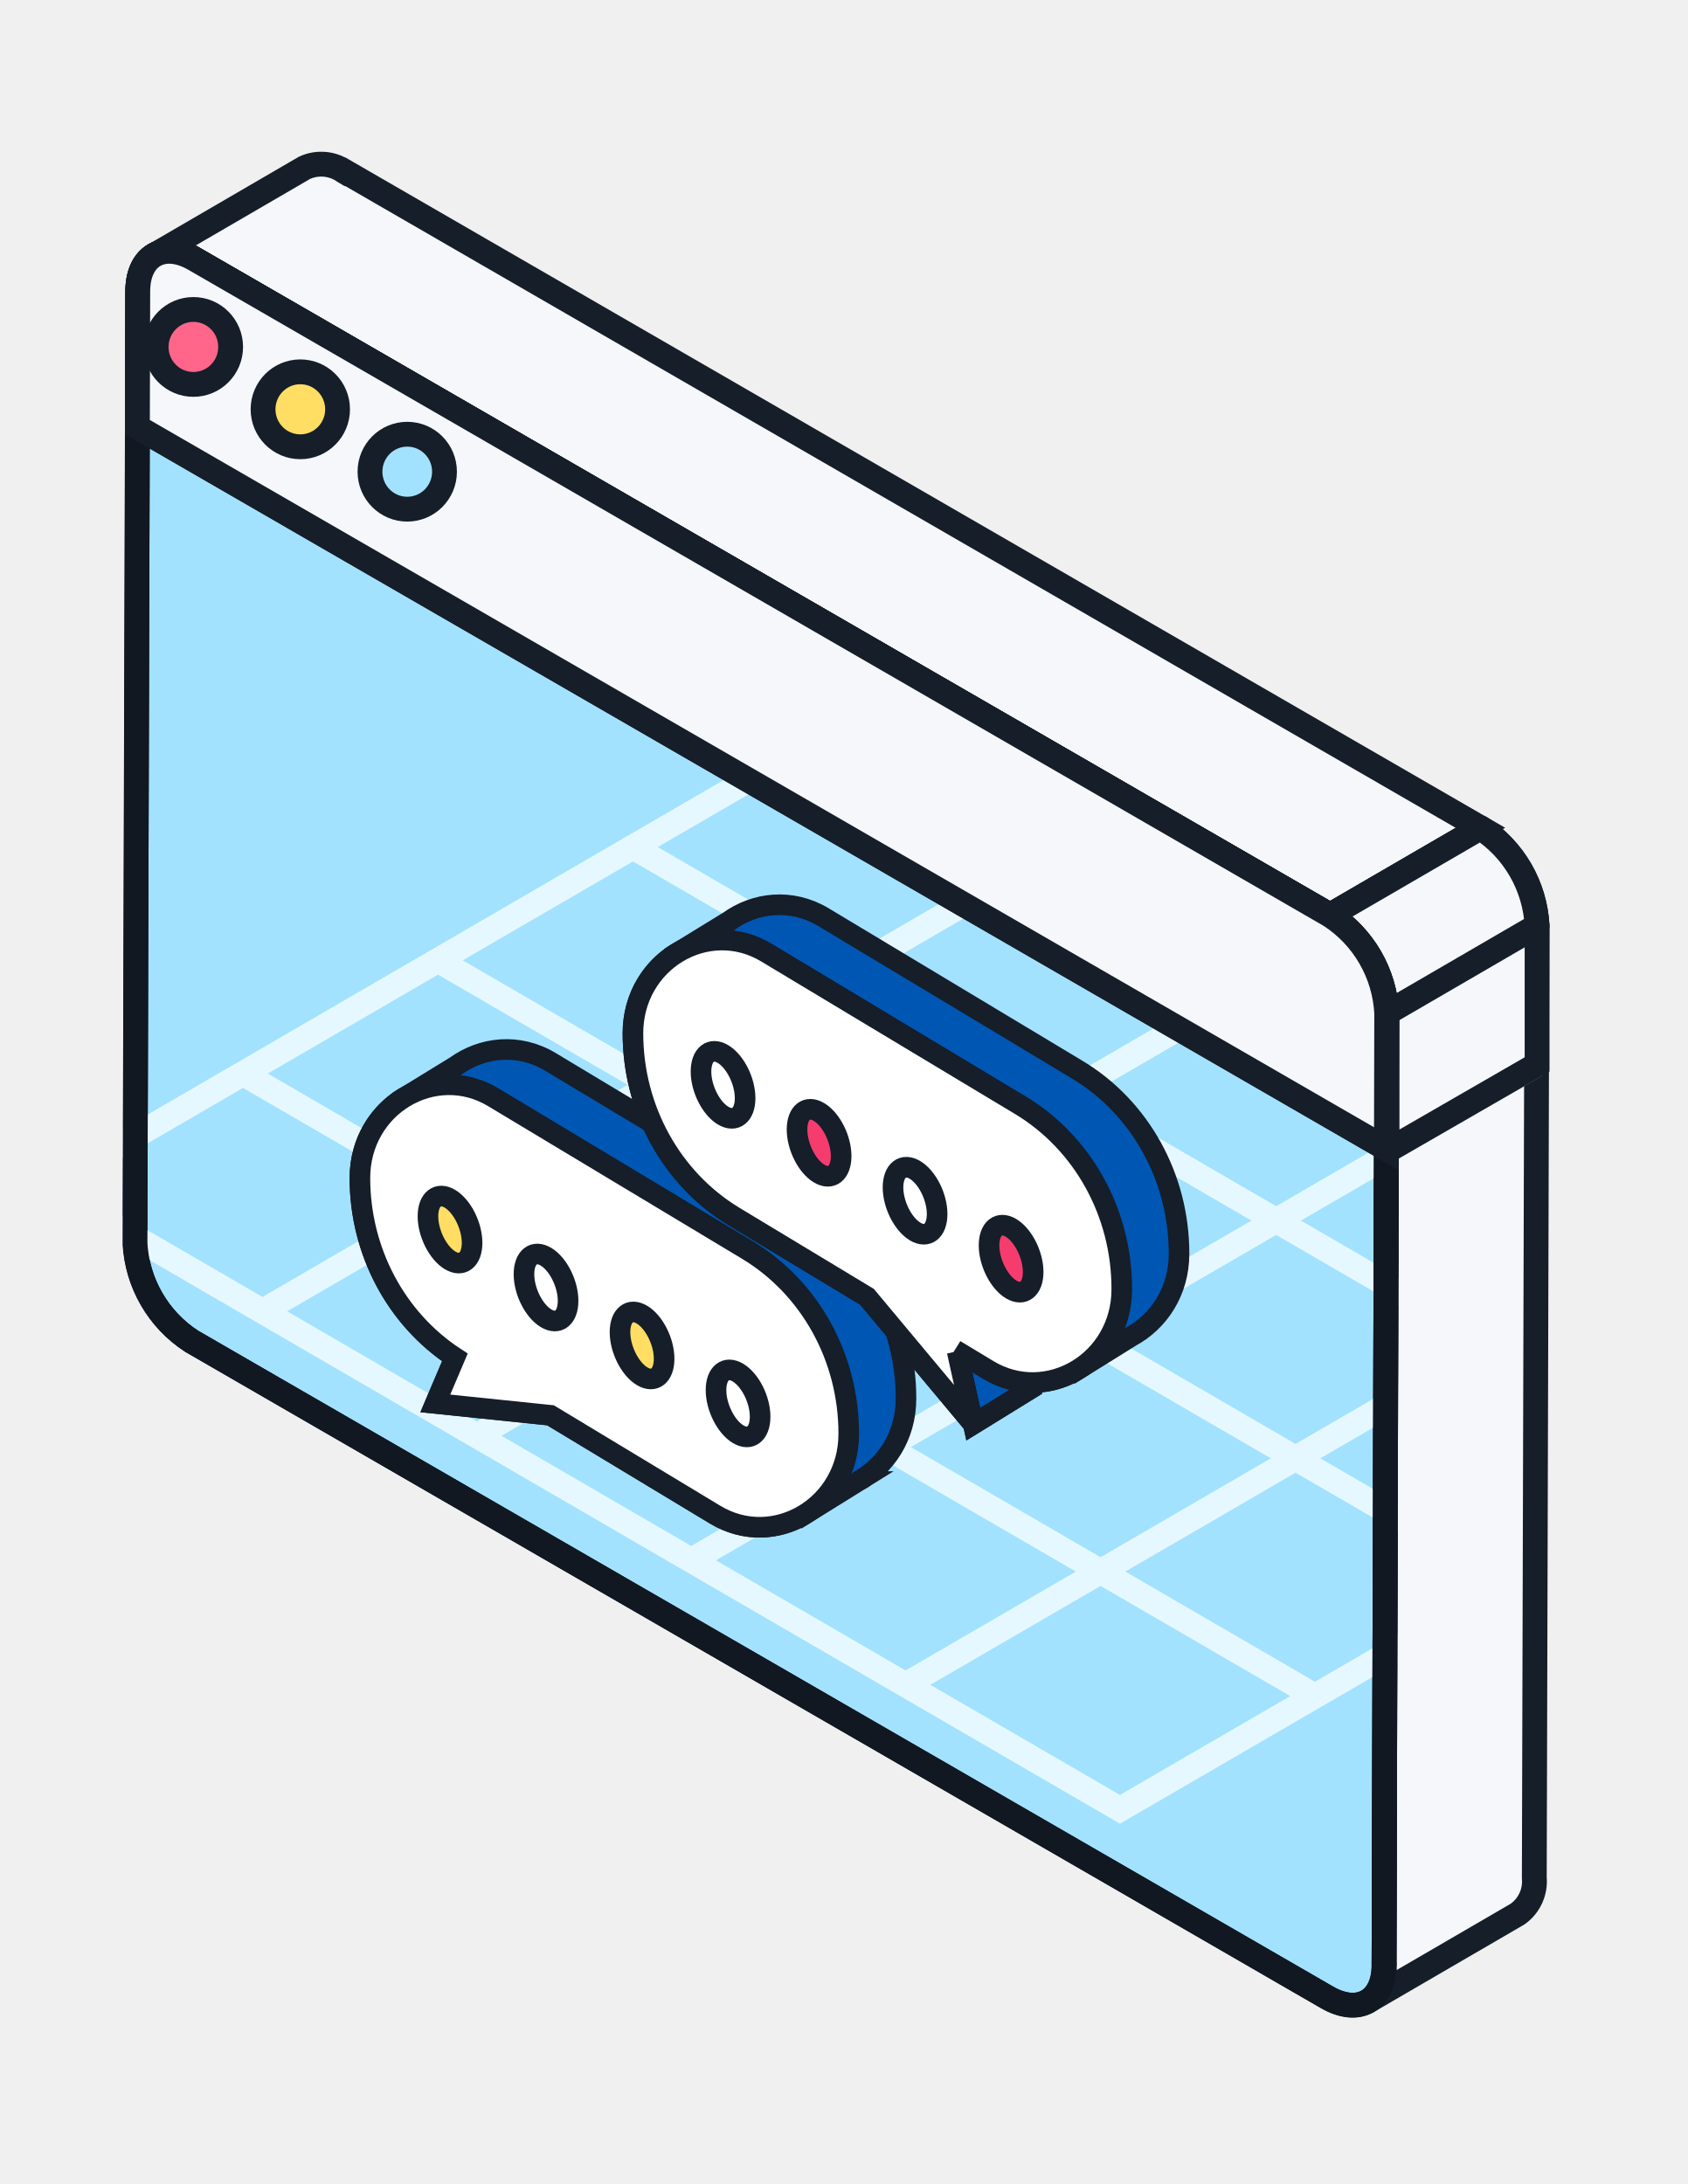
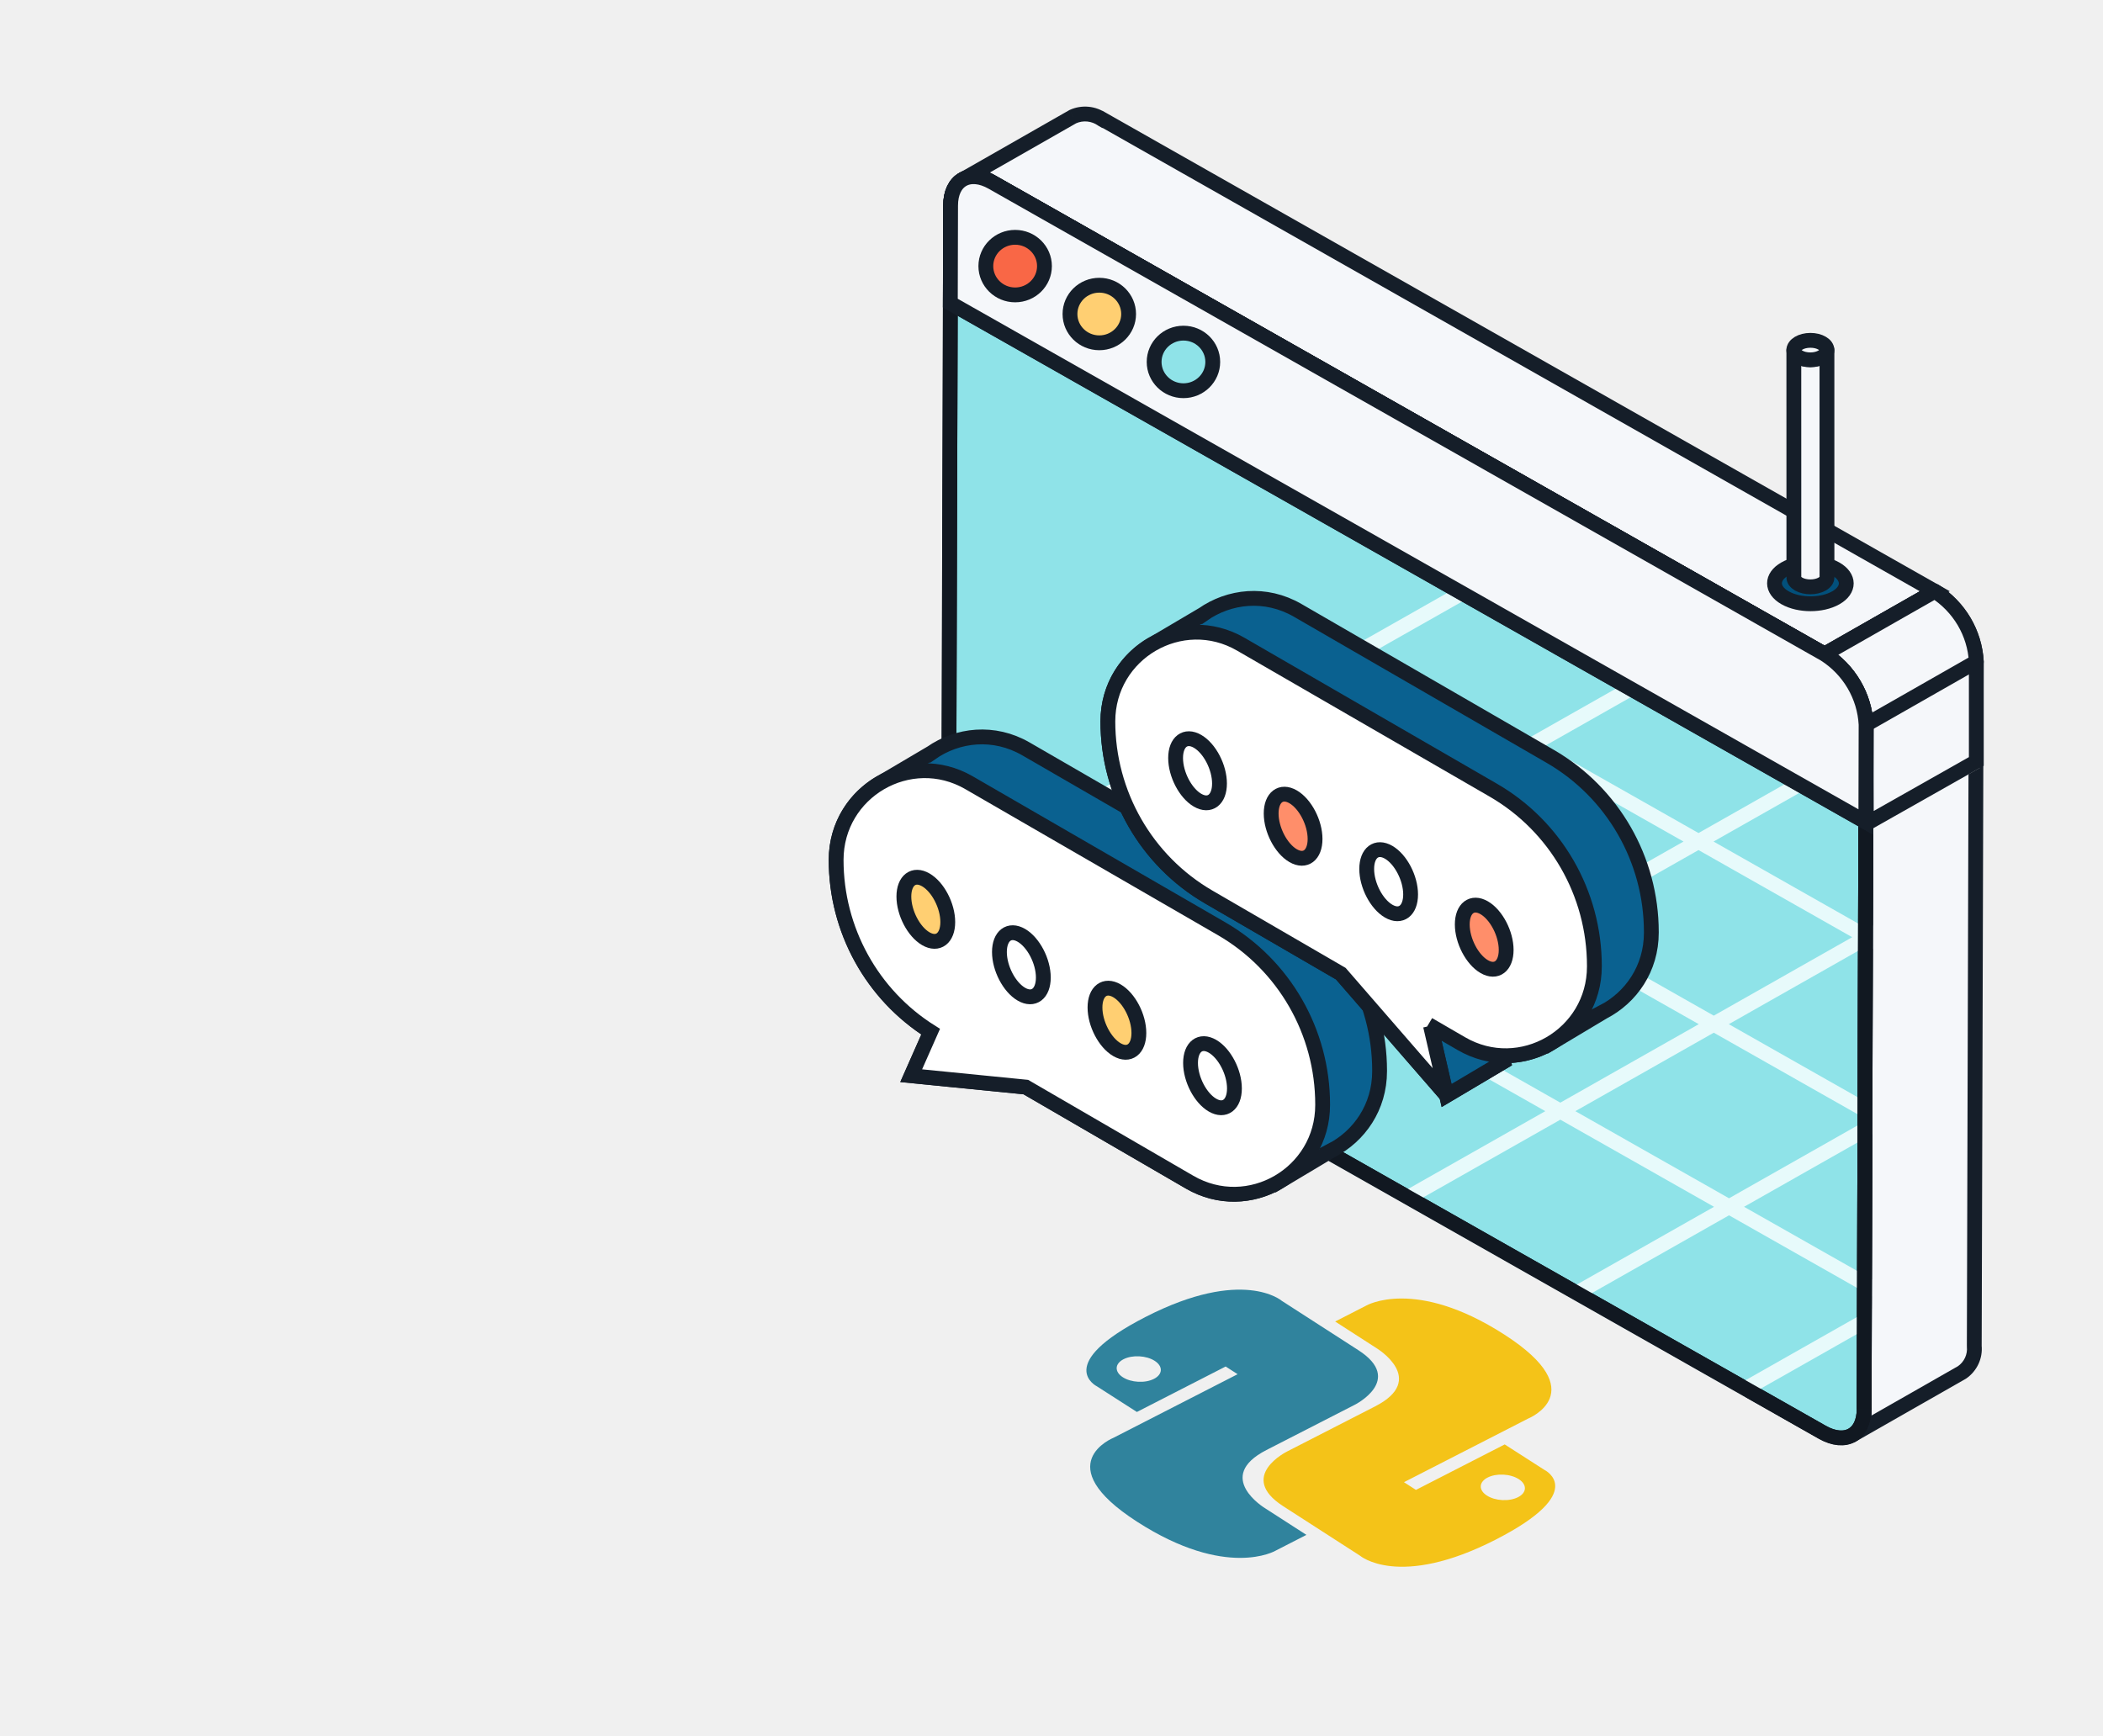
- <svg xmlns="http://www.w3.org/2000/svg" width="68" height="88" viewBox="0 0 68 88" fill="none">
-   <g clip-path="url(#clip0_1_131)">
-     <path fill-rule="evenodd" clip-rule="evenodd" d="M61.921 37.302L55.863 40.823L55.756 79.179L55.771 79.173L55.761 79.179C55.787 79.46 55.74 79.743 55.623 79.999C55.506 80.256 55.324 80.477 55.095 80.641L61.148 77.12C61.378 76.955 61.56 76.733 61.677 76.475C61.794 76.218 61.841 75.934 61.814 75.652L61.814 75.652L61.921 37.302Z" fill="#F5F7FA" />
-     <path d="M55.863 40.823L55.612 40.391C55.458 40.48 55.364 40.644 55.363 40.822L55.863 40.823ZM61.921 37.302L62.421 37.303C62.422 37.124 62.326 36.958 62.171 36.869C62.016 36.779 61.825 36.779 61.67 36.87L61.921 37.302ZM55.756 79.179L55.256 79.178C55.255 79.343 55.337 79.498 55.473 79.591C55.609 79.685 55.783 79.705 55.937 79.645L55.756 79.179ZM55.771 79.173L56.023 79.605C56.248 79.474 56.335 79.191 56.222 78.956C56.108 78.721 55.833 78.613 55.59 78.707L55.771 79.173ZM55.761 79.179L55.509 78.747C55.341 78.845 55.245 79.032 55.263 79.226L55.761 79.179ZM55.623 79.999L55.168 79.792L55.168 79.792L55.623 79.999ZM55.095 80.641L54.804 80.235C54.587 80.391 54.53 80.689 54.675 80.913C54.82 81.137 55.116 81.208 55.346 81.074L55.095 80.641ZM61.148 77.12L61.399 77.552C61.413 77.544 61.426 77.535 61.439 77.526L61.148 77.12ZM61.677 76.475L61.222 76.269L61.222 76.269L61.677 76.475ZM61.814 75.652L61.508 75.257C61.372 75.362 61.299 75.529 61.316 75.701L61.814 75.652ZM61.814 75.652L62.12 76.048C62.242 75.953 62.313 75.808 62.314 75.654L61.814 75.652ZM56.114 41.256L62.172 37.734L61.67 36.87L55.612 40.391L56.114 41.256ZM56.256 79.18L56.363 40.825L55.363 40.822L55.256 79.178L56.256 79.18ZM55.59 78.707L55.575 78.713L55.937 79.645L55.952 79.639L55.59 78.707ZM56.013 79.611L56.023 79.605L55.519 78.741L55.509 78.747L56.013 79.611ZM56.078 80.206C56.231 79.87 56.293 79.5 56.259 79.132L55.263 79.226C55.281 79.42 55.248 79.615 55.168 79.792L56.078 80.206ZM55.386 81.048C55.686 80.833 55.925 80.543 56.078 80.206L55.168 79.792C55.087 79.969 54.962 80.122 54.804 80.235L55.386 81.048ZM60.896 76.688L54.843 80.209L55.346 81.074L61.399 77.552L60.896 76.688ZM61.222 76.269C61.141 76.446 61.015 76.6 60.856 76.713L61.439 77.526C61.74 77.311 61.979 77.019 62.132 76.682L61.222 76.269ZM61.316 75.701C61.335 75.895 61.302 76.091 61.222 76.269L62.132 76.682C62.285 76.344 62.347 75.973 62.311 75.604L61.316 75.701ZM61.508 75.257L61.508 75.257L62.12 76.048L62.12 76.048L61.508 75.257ZM61.421 37.3L61.314 75.651L62.314 75.654L62.421 37.303L61.421 37.3Z" fill="#151E29" />
-     <path fill-rule="evenodd" clip-rule="evenodd" d="M12.274 6.758L6.222 10.28C6.48 10.163 6.764 10.116 7.046 10.145C7.328 10.173 7.598 10.275 7.827 10.441L9.796 11.569L53.586 36.877L59.644 33.355L13.902 6.914L13.889 6.922L13.886 6.92C13.655 6.753 13.385 6.65 13.102 6.622C12.819 6.593 12.533 6.64 12.274 6.758Z" fill="#F5F7FA" />
-     <path d="M6.222 10.28L5.97 9.848L6.428 10.735L6.222 10.28ZM12.274 6.758L12.067 6.303L12.044 6.314L12.023 6.326L12.274 6.758ZM7.046 10.145L6.996 10.642L6.996 10.642L7.046 10.145ZM7.827 10.441L7.535 10.847L7.556 10.862L7.579 10.875L7.827 10.441ZM9.796 11.569L10.046 11.136L10.045 11.136L9.796 11.569ZM53.586 36.877L53.336 37.31L53.587 37.455L53.837 37.309L53.586 36.877ZM59.644 33.355L59.895 33.788L60.641 33.354L59.894 32.923L59.644 33.355ZM13.902 6.914L14.152 6.481L13.901 6.336L13.65 6.482L13.902 6.914ZM13.889 6.922L13.634 7.352L13.886 7.502L14.141 7.354L13.889 6.922ZM13.886 6.92L13.592 7.325L13.611 7.338L13.63 7.35L13.886 6.92ZM6.473 10.712L12.526 7.19L12.023 6.326L5.97 9.848L6.473 10.712ZM7.096 9.647C6.727 9.61 6.354 9.671 6.016 9.824L6.428 10.735C6.606 10.655 6.802 10.623 6.996 10.642L7.096 9.647ZM8.12 10.036C7.819 9.818 7.466 9.684 7.096 9.647L6.996 10.642C7.19 10.662 7.376 10.732 7.535 10.847L8.12 10.036ZM10.045 11.136L8.076 10.007L7.579 10.875L9.548 12.003L10.045 11.136ZM53.836 36.444L10.046 11.136L9.546 12.002L53.336 37.31L53.836 36.444ZM59.393 32.923L53.335 36.445L53.837 37.309L59.895 33.788L59.393 32.923ZM13.652 7.347L59.394 33.788L59.894 32.923L14.152 6.481L13.652 7.347ZM14.141 7.354L14.154 7.346L13.65 6.482L13.637 6.49L14.141 7.354ZM13.63 7.35L13.634 7.352L14.144 6.492L14.141 6.49L13.63 7.35ZM13.052 7.119C13.247 7.139 13.433 7.21 13.592 7.325L14.179 6.515C13.877 6.296 13.522 6.161 13.152 6.124L13.052 7.119ZM12.482 7.213C12.66 7.132 12.857 7.1 13.052 7.119L13.152 6.124C12.781 6.087 12.406 6.149 12.067 6.303L12.482 7.213Z" fill="#151E29" />
-     <path d="M53.586 36.877C54.251 37.307 54.804 37.889 55.201 38.575C55.598 39.261 55.827 40.032 55.868 40.824L55.761 79.179C55.761 80.631 54.73 81.212 53.462 80.48L7.72 54.044C7.056 53.613 6.503 53.031 6.107 52.345C5.71 51.659 5.481 50.889 5.438 50.098L5.55 11.748C5.55 10.296 6.582 9.71 7.844 10.441L53.586 36.877Z" fill="#A3E2FF" stroke="#151E29" />
-     <mask id="mask0_1_131" style="mask-type:alpha" maskUnits="userSpaceOnUse" x="4" y="9" width="53" height="73">
-       <path d="M53.586 36.877C54.251 37.307 54.804 37.889 55.201 38.575C55.598 39.261 55.827 40.032 55.868 40.823L55.761 79.179C55.761 80.631 54.73 81.211 53.462 80.48L7.72 54.044C7.056 53.613 6.503 53.03 6.107 52.345C5.71 51.659 5.481 50.889 5.438 50.098L5.55 11.748C5.55 10.296 6.581 9.71 7.844 10.441L53.586 36.877Z" fill="#F5F7FA" stroke="black" />
-     </mask>
-     <g mask="url(#mask0_1_131)">
-       <path d="M49.853 30.021L10.572 52.836M58.49 35.038L19.209 57.853M67.127 40.055L27.846 62.87M75.765 45.071L36.484 67.886M76.546 54.651L33.359 29.567M68.69 59.214L25.503 34.13M60.834 63.777L17.647 38.694M52.977 68.34L9.791 43.257M41.215 25.005L1.935 47.819L45.121 72.903L84.402 50.088L41.215 25.005Z" stroke="#E6F8FF" />
-       <path d="M53.586 36.877C54.251 37.307 54.804 37.889 55.201 38.575C55.598 39.261 55.827 40.032 55.868 40.823L55.761 79.179C55.761 80.631 54.73 81.211 53.462 80.48L7.72 54.044C7.056 53.613 6.503 53.03 6.107 52.345C5.71 51.659 5.481 50.889 5.438 50.098L5.55 11.748C5.55 10.296 6.581 9.71 7.844 10.441L53.586 36.877Z" stroke="#151E29" />
-       <path d="M53.586 36.877C54.251 37.307 54.804 37.889 55.201 38.575C55.598 39.261 55.827 40.032 55.868 40.823L55.761 79.179C55.761 80.631 54.73 81.211 53.462 80.48L7.72 54.044C7.056 53.613 6.503 53.03 6.107 52.345C5.71 51.659 5.481 50.889 5.438 50.098L5.55 11.748C5.55 10.296 6.581 9.71 7.844 10.441L53.586 36.877Z" stroke="black" stroke-opacity="0.2" />
-     </g>
-     <path d="M55.882 46.377L61.916 42.89" stroke="#F5F7FA" />
-     <path d="M61.926 42.891L55.882 46.377L55.868 40.824C55.827 40.032 55.598 39.261 55.202 38.575C54.805 37.889 54.251 37.307 53.586 36.877L59.644 33.356C60.309 33.786 60.862 34.369 61.258 35.054C61.655 35.74 61.884 36.511 61.926 37.302V42.891Z" fill="#F5F7FA" />
-     <path d="M55.882 46.377L55.382 46.378L55.384 47.242L56.132 46.81L55.882 46.377ZM61.926 42.891L62.176 43.324L62.426 43.179V42.891H61.926ZM53.586 36.877L53.335 36.445C53.184 36.532 53.09 36.692 53.086 36.865C53.082 37.039 53.168 37.203 53.314 37.297L53.586 36.877ZM59.644 33.356L59.916 32.936C59.758 32.834 59.556 32.829 59.393 32.923L59.644 33.356ZM61.258 35.054L61.691 34.804L61.691 34.804L61.258 35.054ZM61.926 37.302H62.426C62.426 37.293 62.426 37.284 62.426 37.275L61.926 37.302ZM55.868 40.824L56.368 40.822C56.368 40.814 56.368 40.806 56.368 40.797L55.868 40.824ZM55.202 38.575L55.634 38.325L55.634 38.325L55.202 38.575ZM56.132 46.81L62.176 43.324L61.677 42.457L55.632 45.944L56.132 46.81ZM53.837 37.31L59.895 33.788L59.393 32.923L53.335 36.445L53.837 37.31ZM59.372 33.775C59.97 34.163 60.468 34.687 60.826 35.305L61.691 34.804C61.255 34.05 60.647 33.41 59.916 32.936L59.372 33.775ZM60.826 35.305C61.183 35.922 61.389 36.616 61.427 37.329L62.426 37.275C62.379 36.405 62.127 35.558 61.691 34.804L60.826 35.305ZM56.368 40.797C56.322 39.927 56.071 39.08 55.634 38.325L54.769 38.826C55.126 39.443 55.332 40.137 55.369 40.85L56.368 40.797ZM55.634 38.325C55.198 37.571 54.589 36.931 53.857 36.458L53.314 37.297C53.913 37.684 54.411 38.208 54.769 38.826L55.634 38.325ZM55.368 40.825L55.382 46.378L56.382 46.376L56.368 40.822L55.368 40.825ZM61.426 37.302V42.891H62.426V37.302H61.426Z" fill="#151E29" />
-     <path d="M53.586 36.877L59.644 33.356C60.309 33.786 60.862 34.369 61.258 35.054C61.655 35.74 61.884 36.511 61.926 37.302L55.868 40.824C55.827 40.032 55.598 39.261 55.202 38.575C54.805 37.889 54.251 37.307 53.586 36.877Z" fill="#F5F7FA" stroke="#151E29" stroke-linejoin="round" />
-     <path d="M55.869 40.824L55.761 79.179" stroke="#151E29" />
-     <path d="M55.869 40.824L55.761 79.179" stroke="black" stroke-opacity="0.2" />
-     <path d="M55.201 38.576C54.804 37.89 54.251 37.308 53.586 36.878L7.844 10.441C6.582 9.71 5.55 10.296 5.55 11.748L5.536 17.21L55.855 46.286L55.868 40.824C55.827 40.032 55.598 39.262 55.201 38.576Z" stroke="#151E29" />
-     <path d="M55.201 38.576C54.804 37.89 54.251 37.308 53.586 36.878L7.844 10.441C6.582 9.71 5.55 10.296 5.55 11.748L5.536 17.21L55.855 46.286L55.868 40.824C55.827 40.032 55.598 39.262 55.201 38.576Z" fill="#F5F7FA" stroke="#151E29" />
-     <ellipse cx="7.791" cy="13.979" rx="1.501" ry="1.51" fill="#FF668A" stroke="#151E29" />
-     <ellipse cx="12.099" cy="16.492" rx="1.501" ry="1.51" fill="#FFDE63" stroke="#151E29" />
-     <ellipse cx="16.407" cy="19.006" rx="1.501" ry="1.51" fill="#A3E2FF" stroke="#151E29" />
-     <path d="M14.5 47.465C14.5 45.958 15.315 44.747 16.434 44.138L16.433 44.137L18.337 42.969L18.338 42.97C19.413 42.186 20.885 42.01 22.183 42.79L32.406 48.936C34.939 50.458 36.5 53.279 36.5 56.333V56.359C36.5 57.874 35.676 59.09 34.548 59.696L34.549 59.696L32.352 61.062L32.349 61.059C31.31 61.663 29.988 61.741 28.811 61.03L22.178 57.027L17.538 56.547L18.326 54.694C15.951 53.138 14.5 50.41 14.5 47.465Z" fill="#0056B3" stroke="#151E29" stroke-width="0.83" />
-     <path d="M19.877 44.213L30.101 50.359C32.633 51.881 34.194 54.702 34.194 57.756V57.781C34.194 60.669 31.204 62.474 28.811 61.03L22.179 57.027L17.538 56.547L18.326 54.694C15.951 53.138 14.5 50.41 14.5 47.465C14.5 44.58 17.485 42.775 19.877 44.213Z" fill="white" stroke="#151E29" stroke-width="0.83" />
-     <path d="M28.847 56.011C28.847 56.695 29.245 57.49 29.735 57.786C30.226 58.082 30.624 57.768 30.624 57.084C30.624 56.4 30.226 55.605 29.735 55.309C29.245 55.013 28.847 55.327 28.847 56.011Z" fill="white" stroke="#151E29" stroke-width="0.83" />
-     <path d="M24.979 53.676C24.979 54.36 25.376 55.155 25.867 55.451C26.358 55.747 26.756 55.433 26.756 54.749C26.756 54.065 26.358 53.27 25.867 52.974C25.376 52.678 24.979 52.992 24.979 53.676Z" fill="#FFDE63" stroke="#151E29" stroke-width="0.83" />
-     <path d="M21.11 51.342C21.11 52.026 21.508 52.82 21.999 53.116C22.49 53.413 22.887 53.098 22.887 52.414C22.887 51.73 22.49 50.935 21.999 50.639C21.508 50.343 21.11 50.657 21.11 51.342Z" fill="white" stroke="#151E29" stroke-width="0.83" />
-     <path d="M17.242 49.007C17.242 49.691 17.64 50.485 18.131 50.782C18.622 51.078 19.019 50.763 19.019 50.079C19.019 49.395 18.622 48.601 18.131 48.304C17.64 48.008 17.242 48.323 17.242 49.007Z" fill="#FFDE63" stroke="#151E29" stroke-width="0.83" />
-     <path d="M27.434 38.306L27.433 38.305L29.337 37.137L29.338 37.138C30.413 36.355 31.885 36.178 33.183 36.959L43.407 43.104C45.939 44.627 47.5 47.448 47.5 50.502V50.527C47.5 52.042 46.676 53.258 45.548 53.864L45.549 53.865L43.353 55.231L43.349 55.227C42.781 55.558 42.129 55.731 41.461 55.703L41.518 55.958L39.212 57.381L38.56 54.447L38.563 54.445L38.476 54.393L38.56 54.447L39.212 57.381L34.93 52.252L29.581 49.024C27.056 47.499 25.5 44.682 25.5 41.634V41.634C25.5 40.127 26.315 38.916 27.434 38.306Z" fill="#0056B3" stroke="#151E29" stroke-width="0.83" />
-     <path d="M39.212 57.381L41.518 55.958L40.866 53.024L38.56 54.447L39.212 57.381Z" fill="#0056B3" stroke="#151E29" stroke-width="0.83" />
-     <path d="M30.877 38.382L41.101 44.527C43.633 46.049 45.194 48.87 45.194 51.925V51.95C45.194 54.838 42.204 56.643 39.811 55.199L38.476 54.393L38.56 54.447L39.212 57.381L34.93 52.252L29.581 49.024C27.056 47.499 25.5 44.682 25.5 41.634C25.5 38.749 28.485 36.944 30.877 38.382Z" fill="white" stroke="#151E29" stroke-width="0.83" />
-     <path d="M39.847 50.179C39.847 50.864 40.245 51.658 40.735 51.954C41.226 52.251 41.624 51.936 41.624 51.252C41.624 50.568 41.226 49.773 40.735 49.477C40.245 49.181 39.847 49.495 39.847 50.179Z" fill="#F63C6E" stroke="#151E29" stroke-width="0.83" />
-     <path d="M35.978 47.845C35.978 48.529 36.376 49.323 36.867 49.62C37.358 49.916 37.755 49.601 37.755 48.917C37.755 48.233 37.358 47.439 36.867 47.142C36.376 46.846 35.978 47.161 35.978 47.845Z" fill="white" stroke="#151E29" stroke-width="0.83" />
-     <path d="M32.111 45.51C32.111 46.194 32.508 46.989 32.999 47.285C33.49 47.581 33.888 47.267 33.888 46.583C33.888 45.898 33.49 45.104 32.999 44.808C32.508 44.511 32.111 44.826 32.111 45.51Z" fill="#F63C6E" stroke="#151E29" stroke-width="0.83" />
-     <path d="M28.242 43.175C28.242 43.859 28.64 44.654 29.131 44.95C29.622 45.246 30.019 44.932 30.019 44.248C30.019 43.564 29.622 42.769 29.131 42.473C28.64 42.177 28.242 42.491 28.242 43.175Z" fill="white" stroke="#151E29" stroke-width="0.83" />
+ <svg xmlns="http://www.w3.org/2000/svg" width="166" height="137" viewBox="0 0 166 137" fill="none">
+   <path d="M90.433 103.962C83.091 107.724 86.586 109.446 86.586 109.446L89.74 111.469L96.747 107.879L97.691 108.487L87.901 113.503C87.901 113.503 82.694 115.583 89.759 120.136C96.824 124.688 100.675 122.426 100.675 122.426L103.122 121.172L99.844 119.059C99.844 119.059 95.801 116.607 99.969 114.472L106.918 110.911C106.918 110.911 110.883 108.949 107.224 106.592L101.175 102.693C101.175 102.693 98.107 100.031 90.433 103.962ZM88.685 107.305C88.851 107.22 89.046 107.156 89.259 107.116C89.472 107.077 89.7 107.063 89.929 107.075C90.157 107.087 90.383 107.125 90.592 107.186C90.801 107.248 90.99 107.332 91.148 107.434C91.306 107.535 91.43 107.653 91.512 107.779C91.595 107.906 91.635 108.039 91.629 108.171C91.624 108.302 91.573 108.431 91.481 108.548C91.388 108.665 91.255 108.769 91.089 108.854C90.924 108.939 90.729 109.003 90.516 109.043C90.302 109.082 90.075 109.096 89.846 109.084C89.617 109.072 89.392 109.034 89.183 108.973C88.973 108.911 88.784 108.827 88.627 108.725C88.469 108.624 88.345 108.506 88.262 108.38C88.18 108.253 88.14 108.12 88.145 107.988C88.151 107.856 88.201 107.728 88.294 107.611C88.386 107.494 88.519 107.39 88.685 107.305Z" fill="#30839D" />
+   <path d="M118.08 121.537C125.423 117.775 121.928 116.054 121.928 116.054L118.774 114.031L111.767 117.621L110.822 117.012L120.612 111.996C120.612 111.996 125.819 109.916 118.754 105.364C111.689 100.811 107.838 103.074 107.838 103.074L105.391 104.328L108.669 106.44C108.669 106.44 112.712 108.893 108.544 111.028L101.595 114.589C101.595 114.589 97.63 116.55 101.289 118.908L107.338 122.806C107.338 122.806 110.406 125.469 118.08 121.538L118.08 121.537ZM119.828 118.195C119.663 118.28 119.468 118.344 119.254 118.383C119.041 118.423 118.813 118.437 118.585 118.425C118.356 118.413 118.131 118.375 117.921 118.314C117.712 118.252 117.523 118.168 117.366 118.066C117.208 117.964 117.084 117.847 117.001 117.721C116.918 117.594 116.879 117.461 116.884 117.329C116.889 117.197 116.94 117.069 117.033 116.952C117.125 116.834 117.258 116.73 117.424 116.646C117.589 116.561 117.784 116.497 117.998 116.457C118.211 116.418 118.439 116.403 118.667 116.415C118.896 116.427 119.122 116.465 119.331 116.527C119.54 116.588 119.729 116.673 119.887 116.774C120.045 116.876 120.168 116.993 120.251 117.12C120.334 117.246 120.373 117.379 120.368 117.511C120.363 117.643 120.312 117.771 120.219 117.889C120.127 118.006 119.994 118.11 119.828 118.195Z" fill="#F4C318" />
+   <path fill-rule="evenodd" clip-rule="evenodd" d="M155.993 52.238L147.292 57.2L147.138 111.24L147.16 111.232L147.145 111.24C147.183 111.636 147.115 112.034 146.947 112.396C146.779 112.757 146.518 113.069 146.189 113.3L154.882 108.339C155.212 108.107 155.474 107.793 155.642 107.43C155.81 107.068 155.877 106.668 155.838 106.271L155.838 106.271L155.993 52.238Z" fill="#F5F7FA" />
+   <path d="M147.292 57.2L147.003 56.691C146.821 56.795 146.708 56.988 146.707 57.198L147.292 57.2ZM155.993 52.238L156.577 52.239C156.578 52.031 156.467 51.838 156.287 51.733C156.107 51.627 155.884 51.626 155.703 51.73L155.993 52.238ZM147.138 111.24L146.553 111.238C146.553 111.431 146.647 111.612 146.805 111.721C146.964 111.831 147.166 111.855 147.346 111.787L147.138 111.24ZM147.16 111.232L147.45 111.739C147.715 111.588 147.819 111.258 147.689 110.982C147.558 110.706 147.237 110.576 146.952 110.685L147.16 111.232ZM147.145 111.24L146.855 110.732C146.656 110.846 146.541 111.067 146.563 111.296L147.145 111.24ZM146.189 113.3L145.852 112.822C145.597 113.002 145.528 113.35 145.695 113.614C145.863 113.878 146.208 113.963 146.479 113.808L146.189 113.3ZM154.882 108.339L155.172 108.847C155.187 108.838 155.203 108.828 155.218 108.817L154.882 108.339ZM155.642 107.43L156.173 107.676L155.642 107.43ZM155.838 106.271L155.484 105.805C155.323 105.928 155.236 106.126 155.256 106.329L155.838 106.271ZM155.838 106.271L156.192 106.737C156.337 106.626 156.423 106.455 156.423 106.272L155.838 106.271ZM147.582 57.708L156.282 52.746L155.703 51.73L147.003 56.691L147.582 57.708ZM147.723 111.242L147.877 57.201L146.707 57.198L146.553 111.238L147.723 111.242ZM146.952 110.685L146.93 110.694L147.346 111.787L147.368 111.778L146.952 110.685ZM147.436 111.748L147.45 111.739L146.87 110.724L146.855 110.732L147.436 111.748ZM147.478 112.642C147.689 112.186 147.775 111.684 147.728 111.184L146.563 111.296C146.591 111.588 146.541 111.882 146.417 112.149L147.478 112.642ZM146.525 113.779C146.937 113.489 147.266 113.097 147.478 112.642L146.417 112.149C146.292 112.417 146.098 112.649 145.852 112.822L146.525 113.779ZM154.592 107.831L145.899 112.792L146.479 113.808L155.172 108.847L154.592 107.831ZM155.111 107.185C154.987 107.454 154.792 107.687 154.545 107.86L155.218 108.817C155.631 108.527 155.961 108.133 156.173 107.676L155.111 107.185ZM155.256 106.329C155.285 106.621 155.235 106.916 155.111 107.185L156.173 107.676C156.384 107.219 156.47 106.714 156.42 106.213L155.256 106.329ZM155.485 105.805L155.484 105.805L156.192 106.737L156.192 106.737L155.485 105.805ZM155.408 52.236L155.254 106.269L156.423 106.272L156.577 52.239L155.408 52.236Z" fill="#151E29" />
+   <path fill-rule="evenodd" clip-rule="evenodd" d="M84.692 9.204L75.999 14.165C76.37 14.001 76.779 13.935 77.184 13.975C77.589 14.015 77.976 14.159 78.306 14.393L81.101 15.964L144.022 51.639L152.722 46.678L87.03 9.423L87.011 9.434L87.006 9.431C86.675 9.196 86.287 9.051 85.88 9.011C85.474 8.971 85.064 9.038 84.692 9.204Z" fill="#F5F7FA" />
+   <path d="M75.999 14.165L75.71 13.658L76.237 14.7L75.999 14.165ZM84.692 9.204L84.454 8.67L84.427 8.682L84.402 8.696L84.692 9.204ZM77.184 13.975L77.126 14.557L77.184 13.975ZM78.306 14.393L77.968 14.87L77.993 14.888L78.019 14.903L78.306 14.393ZM81.101 15.964L81.389 15.455L81.387 15.454L81.101 15.964ZM144.022 51.639L143.733 52.148L144.023 52.312L144.311 52.147L144.022 51.639ZM152.722 46.678L153.012 47.186L153.905 46.676L153.011 46.169L152.722 46.678ZM87.03 9.423L87.318 8.915L87.029 8.75L86.74 8.916L87.03 9.423ZM87.011 9.434L86.717 9.939L87.008 10.109L87.301 9.942L87.011 9.434ZM87.006 9.431L86.667 9.908L86.689 9.923L86.712 9.936L87.006 9.431ZM85.88 9.011L85.937 8.429L85.88 9.011ZM76.289 14.673L84.982 9.712L84.402 8.696L75.71 13.658L76.289 14.673ZM77.241 13.393C76.736 13.343 76.226 13.425 75.762 13.631L76.237 14.7C76.515 14.577 76.822 14.527 77.126 14.557L77.241 13.393ZM78.644 13.915C78.23 13.623 77.746 13.443 77.241 13.393L77.126 14.557C77.431 14.587 77.721 14.695 77.968 14.87L78.644 13.915ZM81.387 15.454L78.592 13.883L78.019 14.903L80.814 16.474L81.387 15.454ZM144.31 51.13L81.389 15.455L80.812 16.473L143.733 52.148L144.31 51.13ZM152.432 46.169L143.732 51.131L144.311 52.147L153.012 47.186L152.432 46.169ZM86.741 9.932L152.434 47.186L153.011 46.169L87.318 8.915L86.741 9.932ZM87.301 9.942L87.32 9.931L86.74 8.916L86.721 8.926L87.301 9.942ZM86.712 9.936L86.717 9.939L87.305 8.929L87.3 8.926L86.712 9.936ZM85.823 9.593C86.129 9.623 86.42 9.732 86.667 9.908L87.345 8.954C86.93 8.66 86.445 8.479 85.937 8.429L85.823 9.593ZM84.931 9.738C85.209 9.613 85.517 9.563 85.823 9.593L85.937 8.429C85.43 8.379 84.918 8.462 84.454 8.67L84.931 9.738Z" fill="#151E29" />
+   <path d="M144.021 51.639C144.977 52.245 145.772 53.065 146.342 54.032C146.912 54.998 147.24 56.084 147.3 57.2L147.145 111.24C147.145 113.285 145.664 114.103 143.844 113.073L78.152 75.827C77.198 75.219 76.404 74.398 75.835 73.432C75.265 72.466 74.936 71.381 74.874 70.267L75.035 16.233C75.035 14.188 76.516 13.363 78.329 14.393L144.021 51.639Z" fill="#8FE3E8" stroke="#151E29" stroke-width="1.17" />
+   <mask id="mask0_1171_913" style="mask-type:alpha" maskUnits="userSpaceOnUse" x="74" y="13" width="74" height="102">
+     <path d="M144.021 51.639C144.976 52.245 145.771 53.065 146.341 54.032C146.911 54.998 147.239 56.084 147.299 57.2L147.145 111.24C147.145 113.285 145.664 114.103 143.844 113.073L78.151 75.827C77.198 75.219 76.404 74.398 75.834 73.432C75.264 72.466 74.935 71.381 74.873 70.267L75.035 16.233C75.035 14.188 76.516 13.363 78.329 14.393L144.021 51.639Z" fill="#F5F7FA" stroke="black" stroke-width="1.17" />
+   </mask>
+   <g mask="url(#mask0_1171_913)">
+     <path d="M144.981 45.152L84.419 79.489M158.297 52.702L97.736 87.039M171.614 60.252L111.052 94.589M184.931 67.802L124.369 102.139M186.135 82.22L119.552 44.469M174.023 89.087L107.439 51.337M161.91 95.954L95.327 58.204M149.798 102.822L83.215 65.071M131.664 37.602L71.103 71.939L137.686 109.689L198.247 75.353L131.664 37.602Z" stroke="#E7FAFB" stroke-width="1.17" />
+     <path d="M144.021 51.639C144.976 52.245 145.771 53.065 146.341 54.032C146.911 54.998 147.239 56.084 147.299 57.2L147.145 111.24C147.145 113.285 145.664 114.103 143.844 113.073L78.151 75.827C77.198 75.219 76.404 74.398 75.834 73.432C75.264 72.466 74.935 71.381 74.873 70.267L75.035 16.233C75.035 14.188 76.516 13.363 78.329 14.393L144.021 51.639Z" stroke="#151E29" stroke-width="1.17" />
+     <path d="M144.021 51.639C144.976 52.245 145.771 53.065 146.341 54.032C146.911 54.998 147.239 56.084 147.299 57.2L147.145 111.24C147.145 113.285 145.664 114.103 143.844 113.073L78.151 75.827C77.198 75.219 76.404 74.398 75.834 73.432C75.264 72.466 74.935 71.381 74.873 70.267L75.035 16.233C75.035 14.188 76.516 13.363 78.329 14.393L144.021 51.639Z" stroke="black" stroke-opacity="0.2" stroke-width="1.17" />
  </g>
-   <defs>
-     <clipPath id="clip0_1_131">
-       <rect width="68" height="88" fill="white" />
-     </clipPath>
-   </defs>
+   <path d="M147.319 65.024L155.984 60.111" stroke="#F5F7FA" stroke-width="1.17" />
+   <path d="M156 60.112L147.319 65.024L147.3 57.2C147.24 56.084 146.912 54.999 146.342 54.032C145.772 53.065 144.977 52.245 144.021 51.639L152.722 46.678C153.676 47.285 154.471 48.105 155.041 49.071C155.61 50.038 155.939 51.123 156 52.238V60.112Z" fill="#F5F7FA" />
+   <path d="M147.319 65.024L146.734 65.026L146.736 66.026L147.607 65.533L147.319 65.024ZM156 60.112L156.288 60.621L156.585 60.453V60.112H156ZM144.021 51.639L143.732 51.131C143.554 51.233 143.442 51.421 143.437 51.626C143.432 51.831 143.535 52.023 143.708 52.133L144.021 51.639ZM152.722 46.678L153.036 46.184C152.853 46.068 152.62 46.062 152.432 46.17L152.722 46.678ZM156 52.238H156.585C156.585 52.227 156.585 52.217 156.584 52.206L156 52.238ZM147.3 57.2L147.884 57.198C147.884 57.188 147.884 57.178 147.884 57.168L147.3 57.2ZM146.342 54.032L145.838 54.329L145.838 54.329L146.342 54.032ZM147.607 65.533L156.288 60.621L155.712 59.603L147.031 64.515L147.607 65.533ZM144.311 52.148L153.012 47.186L152.432 46.17L143.732 51.131L144.311 52.148ZM152.408 47.171C153.285 47.729 154.014 48.482 154.537 49.368L155.544 48.774C154.927 47.728 154.067 46.84 153.036 46.184L152.408 47.171ZM154.537 49.368C155.059 50.254 155.36 51.249 155.416 52.27L156.584 52.206C156.518 50.997 156.161 49.821 155.544 48.774L154.537 49.368ZM147.884 57.168C147.819 55.959 147.463 54.782 146.846 53.735L145.838 54.329C146.36 55.215 146.661 56.21 146.716 57.231L147.884 57.168ZM146.846 53.735C146.228 52.688 145.368 51.801 144.335 51.146L143.708 52.133C144.586 52.69 145.316 53.443 145.838 54.329L146.846 53.735ZM146.715 57.201L146.734 65.026L147.904 65.023L147.884 57.198L146.715 57.201ZM155.415 52.238V60.112H156.585V52.238H155.415Z" fill="#151E29" />
+   <path d="M144.021 51.639L152.722 46.678C153.676 47.285 154.471 48.105 155.041 49.071C155.61 50.038 155.939 51.123 156 52.238L147.3 57.2C147.24 56.084 146.912 54.999 146.342 54.032C145.772 53.065 144.977 52.245 144.021 51.639Z" fill="#F5F7FA" stroke="#151E29" stroke-width="1.17" stroke-linejoin="round" />
+   <path d="M144.9 44.914C146.008 45.543 146.014 46.565 144.912 47.193C143.811 47.822 142.014 47.822 140.906 47.193C139.798 46.565 139.792 45.542 140.893 44.914C141.994 44.286 143.791 44.286 144.9 44.914Z" fill="#02507B" stroke="#151E29" stroke-width="1.17" stroke-linejoin="round" />
+   <path d="M141.596 27.646L141.599 45.588C141.599 45.778 141.726 45.967 141.978 46.111C142.487 46.402 143.314 46.402 143.826 46.111C144.084 45.965 144.212 45.773 144.212 45.581L144.21 27.639C144.21 27.831 144.082 28.023 143.824 28.169C143.312 28.46 142.485 28.46 141.976 28.169C141.723 28.024 141.597 27.836 141.596 27.646Z" fill="#F5F7FA" stroke="#151E29" stroke-width="1.17" stroke-linejoin="round" />
+   <path d="M141.594 27.642C141.593 27.216 142.178 26.87 142.9 26.868C143.622 26.866 144.209 27.209 144.21 27.635C144.211 28.06 143.626 28.407 142.904 28.409C142.182 28.411 141.596 28.067 141.594 27.642Z" fill="#F5F7FA" stroke="#151E29" stroke-width="1.17" stroke-linejoin="round" />
+   <path d="M147.299 57.199L147.145 111.24" stroke="#151E29" stroke-width="1.17" />
+   <path d="M147.299 57.199L147.145 111.24" stroke="black" stroke-opacity="0.2" stroke-width="1.17" />
+   <path d="M146.341 54.032C145.771 53.065 144.976 52.245 144.021 51.639L78.329 14.393C76.516 13.363 75.035 14.188 75.035 16.233L75.015 23.928L147.28 64.895L147.299 57.2C147.239 56.084 146.911 54.998 146.341 54.032Z" stroke="#151E29" stroke-width="1.17" />
+   <path d="M146.341 54.032C145.771 53.065 144.976 52.245 144.021 51.639L78.329 14.393C76.516 13.363 75.035 14.188 75.035 16.233L75.015 23.928L147.28 64.895L147.299 57.2C147.239 56.084 146.911 54.998 146.341 54.032Z" fill="#F5F7FA" stroke="#151E29" stroke-width="1.17" />
+   <ellipse cx="80.131" cy="21.008" rx="2.314" ry="2.273" fill="#F96746" stroke="#151E29" stroke-width="1.17" />
+   <ellipse cx="86.773" cy="24.79" rx="2.314" ry="2.273" fill="#FFCF72" stroke="#151E29" stroke-width="1.17" />
+   <ellipse cx="93.415" cy="28.573" rx="2.314" ry="2.273" fill="#8FE3E8" stroke="#151E29" stroke-width="1.17" />
+   <path d="M66 67.889C66 65.062 67.59 62.791 69.772 61.648L69.77 61.646L73.482 59.456L73.484 59.458C75.581 57.988 78.45 57.658 80.981 59.121L100.916 70.647C105.854 73.502 108.898 78.793 108.898 84.52V84.568C108.898 87.409 107.293 89.69 105.093 90.827L105.094 90.828L100.811 93.389L100.805 93.382C98.778 94.517 96.202 94.662 93.906 93.329L80.973 85.821L71.924 84.921L73.46 81.447C68.83 78.528 66 73.411 66 67.889Z" fill="#0A6190" stroke="#151E29" stroke-width="1.17" />
+   <path d="M76.485 61.789L96.42 73.315C101.358 76.17 104.402 81.461 104.402 87.189V87.236C104.402 92.652 98.571 96.037 93.906 93.329L80.973 85.82L71.925 84.921L73.461 81.446C68.83 78.528 66 73.411 66 67.889C66 62.478 71.82 59.092 76.485 61.789Z" fill="white" stroke="#151E29" stroke-width="1.17" />
+   <path d="M93.975 83.916C93.975 85.198 94.751 86.689 95.707 87.244C96.664 87.8 97.44 87.21 97.44 85.927C97.44 84.644 96.664 83.154 95.707 82.599C94.751 82.043 93.975 82.633 93.975 83.916Z" fill="white" stroke="#151E29" stroke-width="1.17" />
+   <path d="M86.433 79.537C86.433 80.82 87.208 82.31 88.165 82.866C89.122 83.421 89.897 82.832 89.897 81.549C89.897 80.266 89.122 78.776 88.165 78.22C87.208 77.665 86.433 78.254 86.433 79.537Z" fill="#FFCF72" stroke="#151E29" stroke-width="1.17" />
+   <path d="M78.89 75.158C78.89 76.441 79.666 77.931 80.623 78.487C81.579 79.042 82.355 78.453 82.355 77.17C82.355 75.887 81.579 74.397 80.623 73.841C79.666 73.286 78.89 73.876 78.89 75.158Z" fill="white" stroke="#151E29" stroke-width="1.17" />
+   <path d="M71.347 70.779C71.347 72.062 72.123 73.552 73.079 74.108C74.036 74.663 74.812 74.074 74.812 72.791C74.812 71.508 74.036 70.018 73.079 69.463C72.123 68.907 71.347 69.497 71.347 70.779Z" fill="#FFCF72" stroke="#151E29" stroke-width="1.17" />
+   <path d="M91.221 50.711L91.219 50.709L94.931 48.519L94.933 48.521C97.03 47.051 99.9 46.721 102.431 48.184L122.366 59.71C127.304 62.565 130.348 67.856 130.348 73.583V73.631C130.348 76.472 128.742 78.753 126.542 79.89L126.543 79.891L122.26 82.452L122.254 82.446C121.146 83.066 119.874 83.39 118.573 83.338L118.683 83.817L114.187 86.485L112.916 80.982L112.921 80.979L112.751 80.881L112.916 80.982L114.187 86.485L105.837 76.867L95.407 70.811C90.483 67.953 87.449 62.669 87.449 56.952V56.952C87.449 54.125 89.039 51.854 91.221 50.711Z" fill="#0A6190" stroke="#151E29" stroke-width="1.17" />
+   <path d="M114.187 86.485L118.683 83.817L117.412 78.314L112.916 80.982L114.187 86.485Z" fill="#0A6190" stroke="#151E29" stroke-width="1.17" />
+   <path d="M97.935 50.853L117.869 62.378C122.807 65.233 125.852 70.524 125.852 76.252V76.299C125.852 81.716 120.021 85.101 115.356 82.393L112.752 80.881L112.916 80.982L114.187 86.485L105.837 76.867L95.407 70.812C90.483 67.953 87.449 62.67 87.449 56.952C87.449 51.542 93.27 48.156 97.935 50.853Z" fill="white" stroke="#151E29" stroke-width="1.17" />
+   <path d="M115.424 72.981C115.424 74.264 116.2 75.754 117.157 76.31C118.113 76.865 118.889 76.275 118.889 74.993C118.889 73.71 118.113 72.22 117.157 71.664C116.2 71.109 115.424 71.698 115.424 72.981Z" fill="#FF8E6A" stroke="#151E29" stroke-width="1.17" />
+   <path d="M107.881 68.601C107.881 69.884 108.657 71.374 109.614 71.93C110.57 72.485 111.346 71.896 111.346 70.613C111.346 69.33 110.57 67.84 109.614 67.284C108.657 66.729 107.881 67.318 107.881 68.601Z" fill="white" stroke="#151E29" stroke-width="1.17" />
+   <path d="M100.339 64.222C100.339 65.505 101.115 66.995 102.072 67.55C103.029 68.106 103.804 67.516 103.804 66.233C103.804 64.951 103.029 63.46 102.072 62.905C101.115 62.349 100.339 62.939 100.339 64.222Z" fill="#FF8E6A" stroke="#151E29" stroke-width="1.17" />
+   <path d="M92.796 59.843C92.796 61.126 93.572 62.616 94.529 63.172C95.486 63.727 96.261 63.137 96.261 61.855C96.261 60.572 95.486 59.081 94.529 58.526C93.572 57.97 92.796 58.56 92.796 59.843Z" fill="white" stroke="#151E29" stroke-width="1.17" />
</svg>
